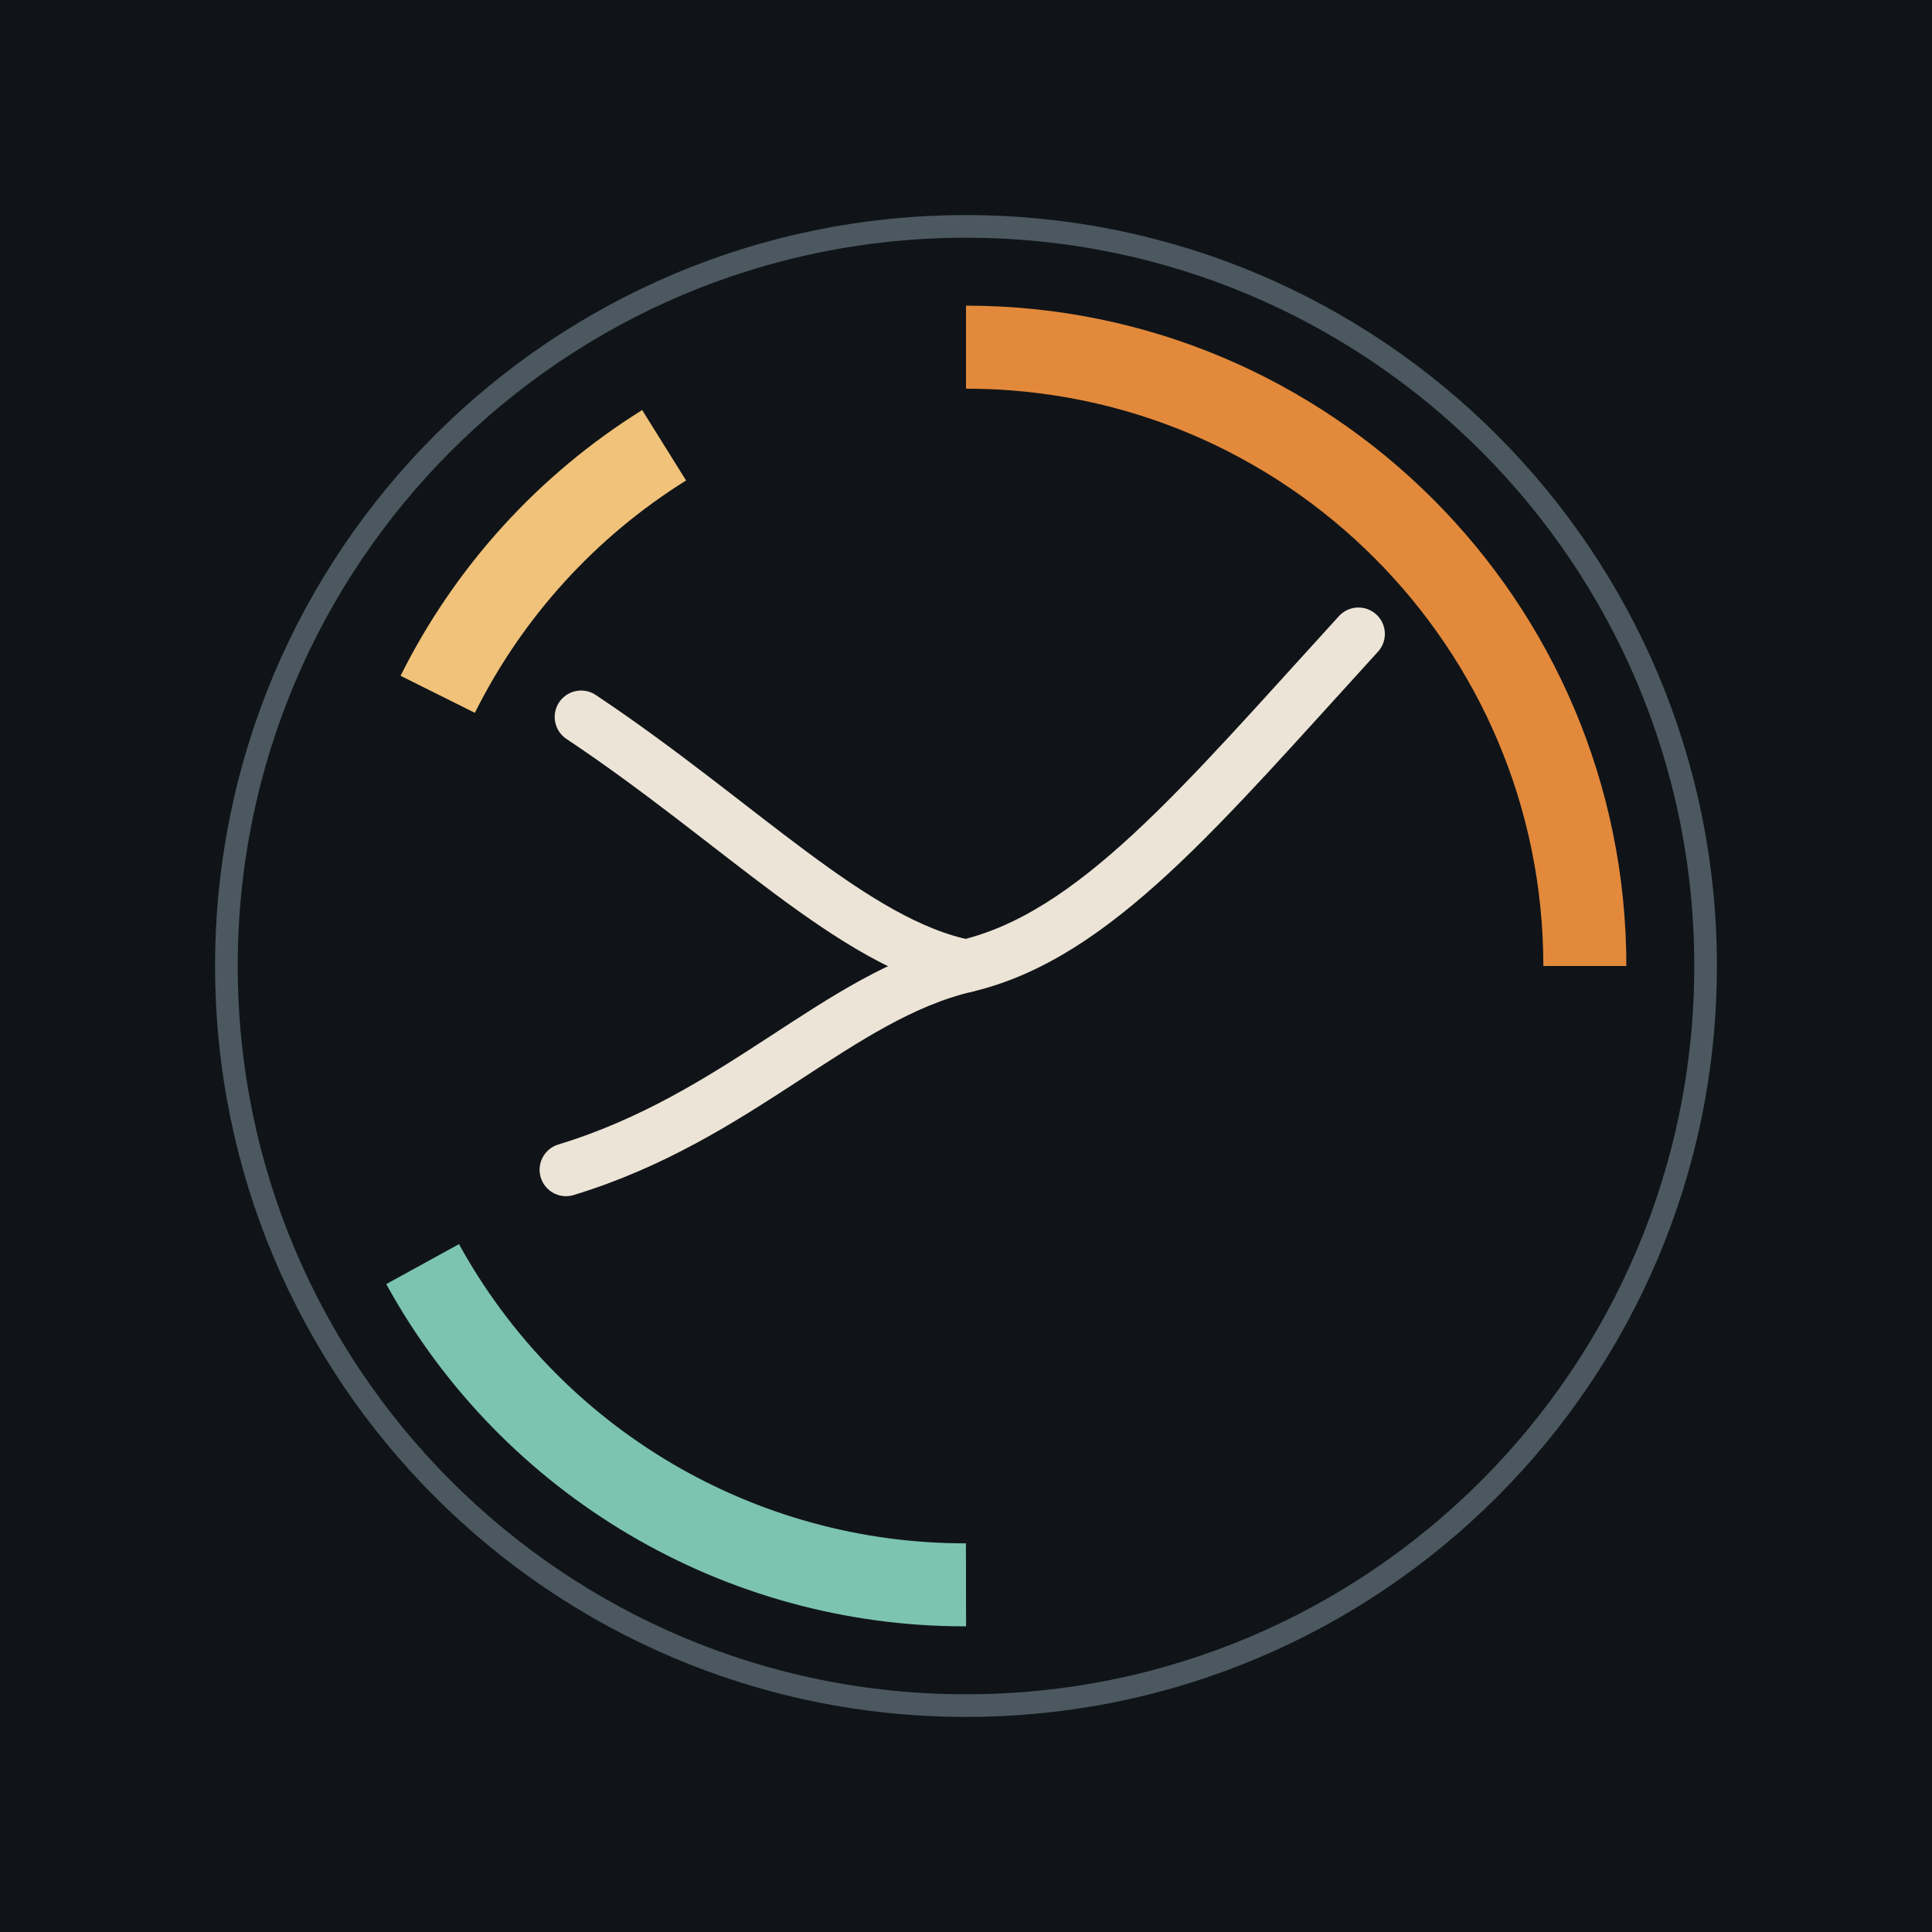
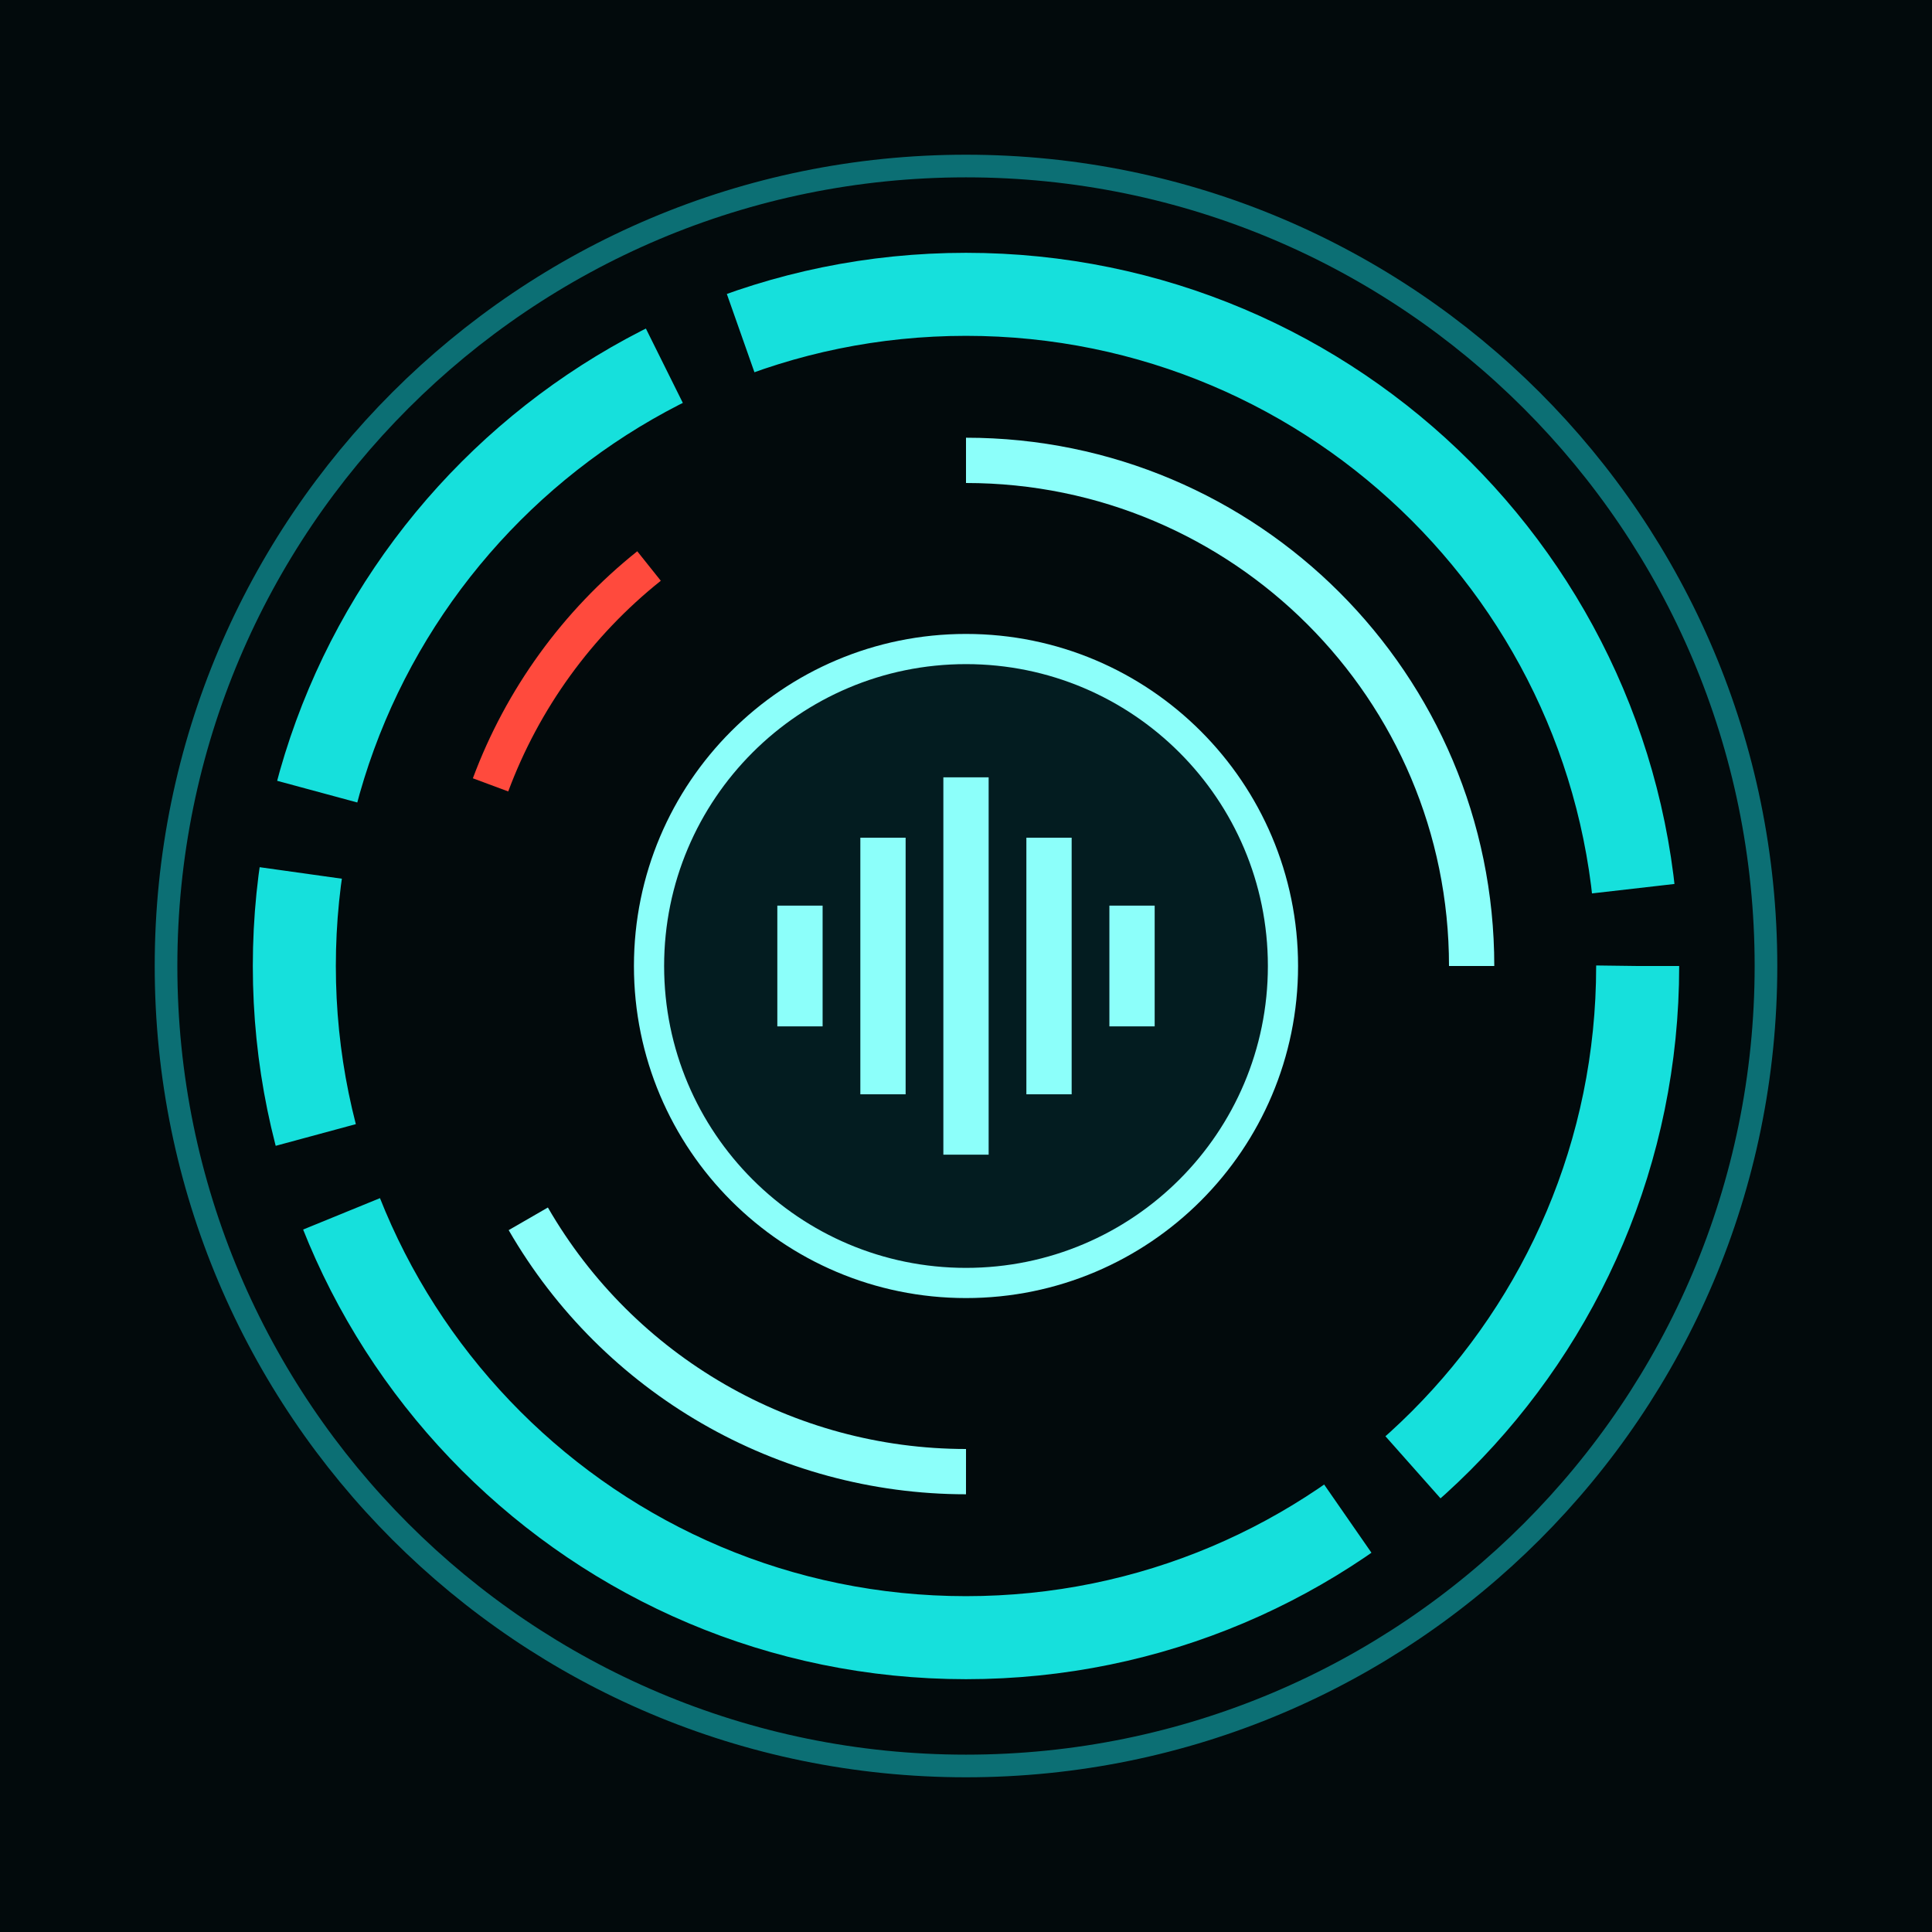
<svg xmlns="http://www.w3.org/2000/svg" viewBox="0 0 512 512">
-   <rect width="512" height="512" fill="#101418" />
-   <circle cx="256" cy="256" r="196" fill="none" stroke="#4b5860" stroke-width="6" />
-   <path d="M256 92 A164 164 0 0 1 420 256" fill="none" stroke="#e3893b" stroke-width="22" />
-   <path d="M256 420 A164 164 0 0 1 112 335" fill="none" stroke="#7cc4b0" stroke-width="22" />
-   <path d="M116 184 A164 164 0 0 1 176 118" fill="none" stroke="#f0c27a" stroke-width="22" />
-   <path d="M150 310 C 196 296, 222 264, 256 256 C 290 248, 318 214, 360 168" fill="none" stroke="#ece4d6" stroke-width="14" stroke-linecap="round" />
-   <path d="M154 190 C 196 218, 226 250, 256 256" fill="none" stroke="#ece4d6" stroke-width="14" stroke-linecap="round" />
+   <rect width="512" height="512" fill="#020a0c" />
+   <g transform="translate(256 256) scale(1) translate(-256 -256)" fill="none">
+     <circle cx="256" cy="256" r="212" stroke="#0c6f74" stroke-width="6" />
+     <circle cx="256" cy="256" r="178" stroke="#16e0dc" stroke-width="22" stroke-dasharray="150 22 320 22 70 22" />
+     <path d="M256 122 A134 134 0 0 1 390 256" stroke="#8cfffa" stroke-width="12" />
+     <path d="M256 390 A134 134 0 0 1 140 323" stroke="#8cfffa" stroke-width="12" />
+     <path d="M130 208 A134 134 0 0 1 172 150" stroke="#ff4a3d" stroke-width="10" />
+     <circle cx="256" cy="256" r="84" fill="#031c20" stroke="#8cfffa" stroke-width="8" />
+     <g fill="#8cfffa" stroke="none">
+       <rect x="206" y="240" width="12" height="32" />
+       <rect x="228" y="222" width="12" height="68" />
+       <rect x="250" y="206" width="12" height="100" />
+       <rect x="272" y="222" width="12" height="68" />
+       <rect x="294" y="240" width="12" height="32" />
+     </g>
+   </g>
</svg>
